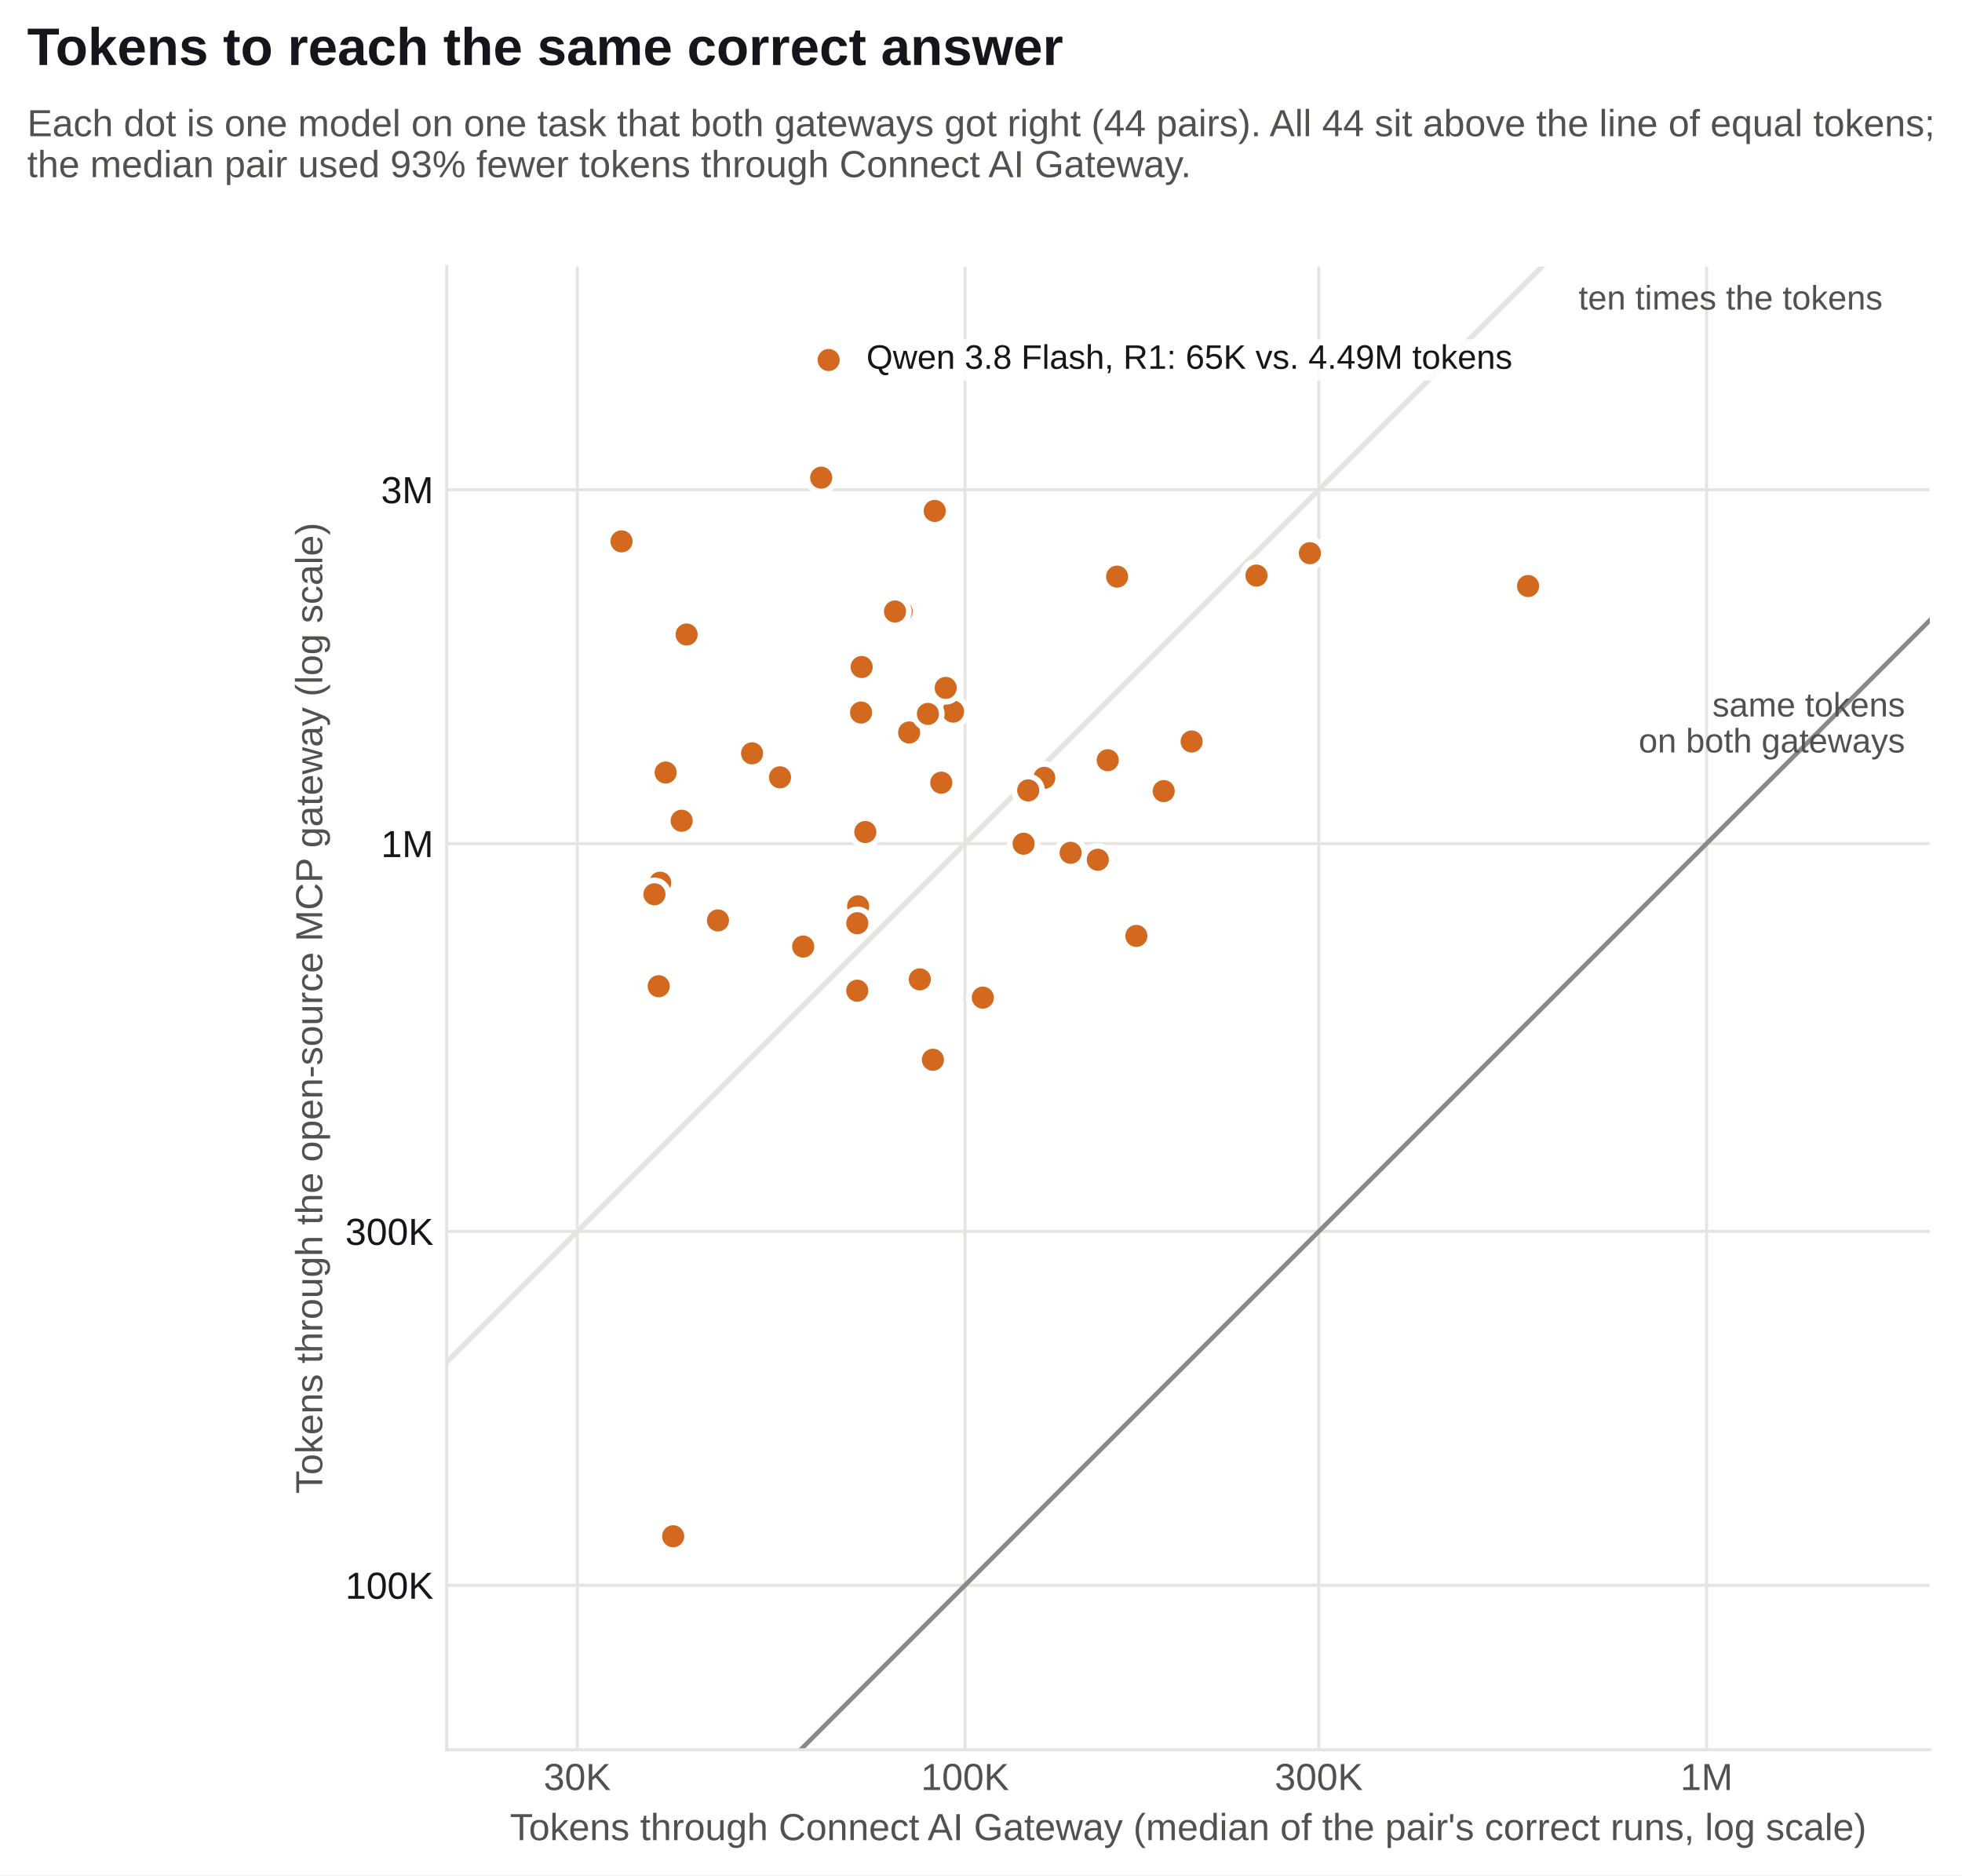
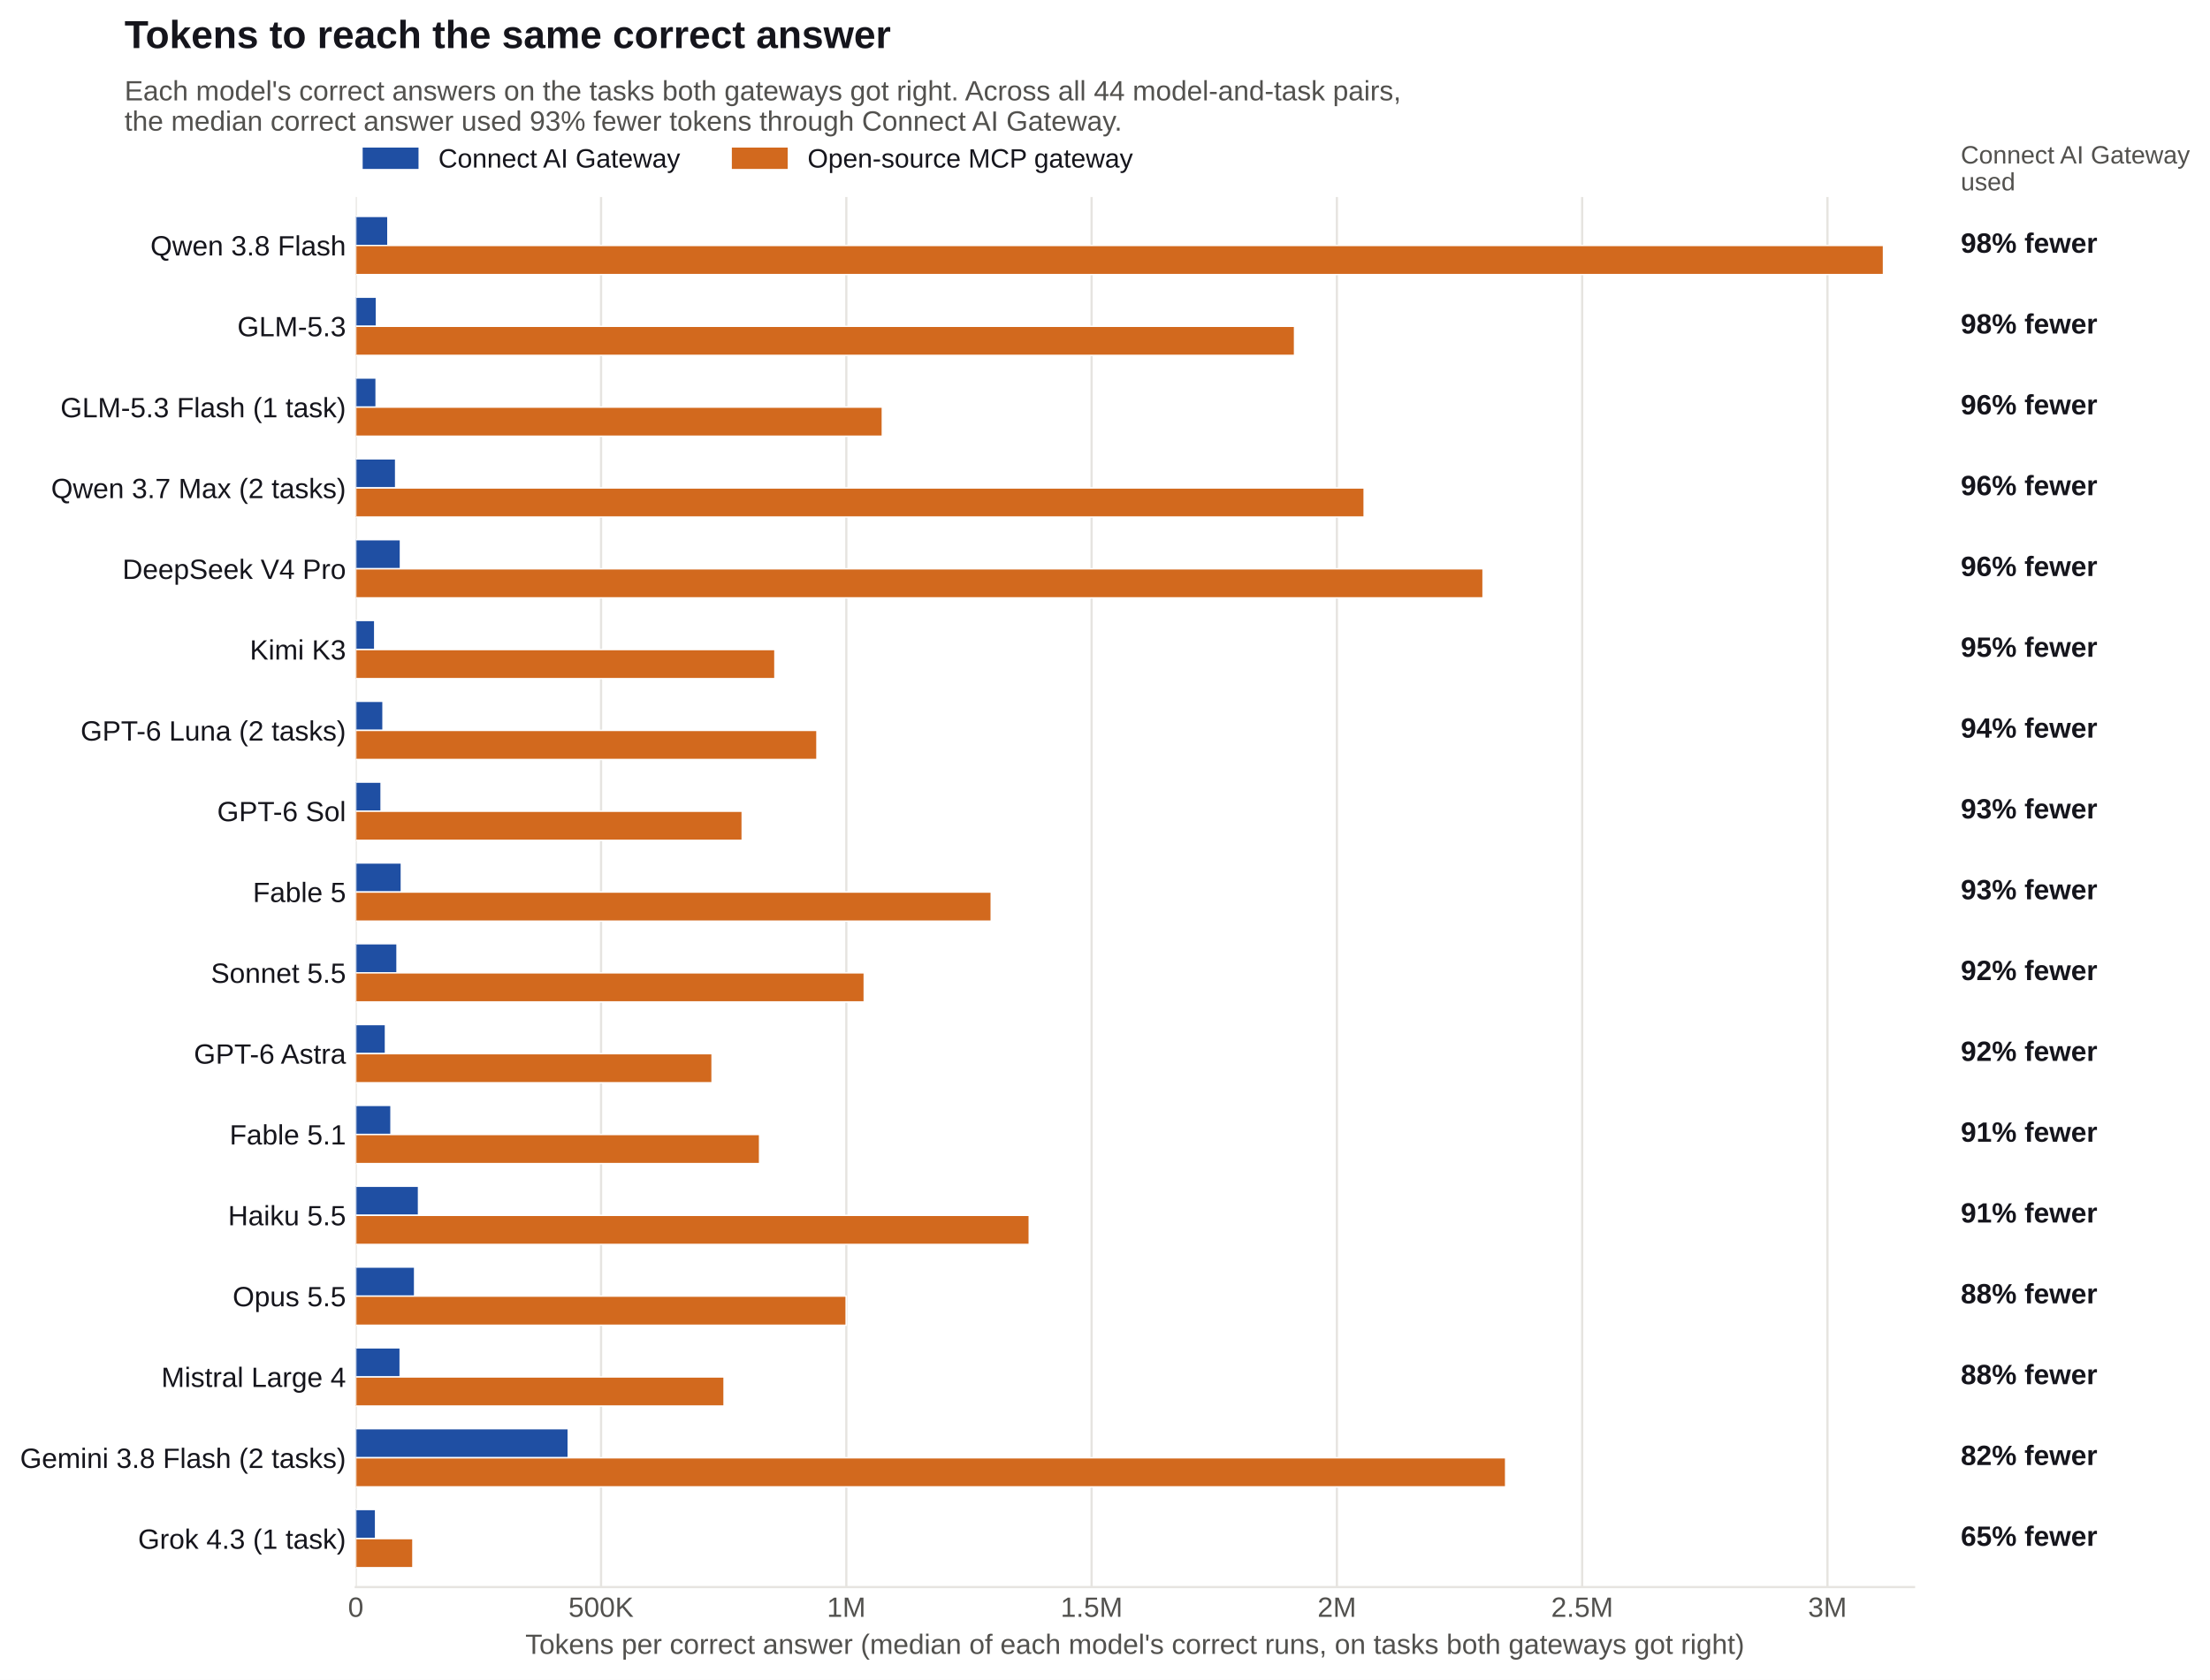
- <svg xmlns="http://www.w3.org/2000/svg" xmlns:xlink="http://www.w3.org/1999/xlink" width="519.678pt" height="496.622pt" viewBox="0 0 519.678 496.622" version="1.1">
+ <svg xmlns="http://www.w3.org/2000/svg" width="791.38pt" height="601.713pt" viewBox="0 0 791.38 601.713" version="1.1">
  <defs>
    <style type="text/css">*{stroke-linejoin: round; stroke-linecap: butt}</style>
  </defs>
  <g id="figure_1">
    <g id="patch_1">
-       <path d="M 0 496.622  L 519.678 496.622  L 519.678 0  L 0 0  z " style="fill: #ffffff" />
+       <path d="M 0 601.713  L 791.38 601.713  L 791.38 0  L 0 0  z " style="fill: #ffffff" />
    </g>
    <g id="axes_1">
      <g id="patch_2">
-         <path d="M 118.314 463.392  L 511.146 463.392  L 511.146 70.56  L 118.314 70.56  z " style="fill: #ffffff" />
+         <path d="M 127.397 568.483  L 685.397 568.483  L 685.397 70.56  L 127.397 70.56  z " style="fill: #ffffff" />
      </g>
      <g id="matplotlib.axis_1">
        <g id="xtick_1">
          <g id="line2d_1">
-             <path d="M 152.901 463.392  L 152.901 70.56  " clip-path="url(#p0a1c5774d6)" style="fill: none; stroke: #e6e4e0; stroke-width: 0.8; stroke-linecap: square" />
+             <path d="M 127.397 568.483  L 127.397 70.56  " clip-path="url(#p20f1716676)" style="fill: none; stroke: #e6e4e0; stroke-width: 0.8; stroke-linecap: square" />
          </g>
          <g id="line2d_2" />
          <g id="text_1">
-             <text style="font-size: 10px; font-family: 'Arial', 'Helvetica', 'DejaVu Sans'; text-anchor: middle; fill: #52514e" x="152.901" y="474.05" transform="rotate(-0 152.9011 474.0498)">30K</text>
+             <text style="font-size: 10px; font-family: 'Arial', 'Helvetica', 'DejaVu Sans'; text-anchor: middle; fill: #52514e" x="127.397" y="579.141" transform="rotate(-0 127.3969 579.141)">0</text>
          </g>
        </g>
        <g id="xtick_2">
          <g id="line2d_3">
-             <path d="M 255.603 463.392  L 255.603 70.56  " clip-path="url(#p0a1c5774d6)" style="fill: none; stroke: #e6e4e0; stroke-width: 0.8; stroke-linecap: square" />
+             <path d="M 215.229 568.483  L 215.229 70.56  " clip-path="url(#p20f1716676)" style="fill: none; stroke: #e6e4e0; stroke-width: 0.8; stroke-linecap: square" />
          </g>
          <g id="line2d_4" />
          <g id="text_2">
-             <text style="font-size: 10px; font-family: 'Arial', 'Helvetica', 'DejaVu Sans'; text-anchor: middle; fill: #52514e" x="255.603" y="474.05" transform="rotate(-0 255.6029 474.0498)">100K</text>
+             <text style="font-size: 10px; font-family: 'Arial', 'Helvetica', 'DejaVu Sans'; text-anchor: middle; fill: #52514e" x="215.229" y="579.141" transform="rotate(-0 215.2291 579.141)">500K</text>
          </g>
        </g>
        <g id="xtick_3">
          <g id="line2d_5">
-             <path d="M 349.317 463.392  L 349.317 70.56  " clip-path="url(#p0a1c5774d6)" style="fill: none; stroke: #e6e4e0; stroke-width: 0.8; stroke-linecap: square" />
+             <path d="M 303.061 568.483  L 303.061 70.56  " clip-path="url(#p20f1716676)" style="fill: none; stroke: #e6e4e0; stroke-width: 0.8; stroke-linecap: square" />
          </g>
          <g id="line2d_6" />
          <g id="text_3">
-             <text style="font-size: 10px; font-family: 'Arial', 'Helvetica', 'DejaVu Sans'; text-anchor: middle; fill: #52514e" x="349.317" y="474.05" transform="rotate(-0 349.3171 474.0498)">300K</text>
+             <text style="font-size: 10px; font-family: 'Arial', 'Helvetica', 'DejaVu Sans'; text-anchor: middle; fill: #52514e" x="303.061" y="579.141" transform="rotate(-0 303.0614 579.141)">1M</text>
          </g>
        </g>
        <g id="xtick_4">
          <g id="line2d_7">
-             <path d="M 452.019 463.392  L 452.019 70.56  " clip-path="url(#p0a1c5774d6)" style="fill: none; stroke: #e6e4e0; stroke-width: 0.8; stroke-linecap: square" />
+             <path d="M 390.894 568.483  L 390.894 70.56  " clip-path="url(#p20f1716676)" style="fill: none; stroke: #e6e4e0; stroke-width: 0.8; stroke-linecap: square" />
          </g>
          <g id="line2d_8" />
          <g id="text_4">
-             <text style="font-size: 10px; font-family: 'Arial', 'Helvetica', 'DejaVu Sans'; text-anchor: middle; fill: #52514e" x="452.019" y="474.05" transform="rotate(-0 452.0189 474.0498)">1M</text>
-           </g>
-         </g>
-         <g id="text_5">
-           <text style="font-size: 10px; font-family: 'Arial', 'Helvetica', 'DejaVu Sans'; text-anchor: middle; fill: #52514e" x="314.73" y="487.317" transform="rotate(-0 314.73 487.317)">Tokens through Connect AI Gateway (median of the pair's correct runs, log scale)</text>
+             <text style="font-size: 10px; font-family: 'Arial', 'Helvetica', 'DejaVu Sans'; text-anchor: middle; fill: #52514e" x="390.894" y="579.141" transform="rotate(-0 390.8937 579.141)">1.5M</text>
+           </g>
+         </g>
+         <g id="xtick_5">
+           <g id="line2d_9">
+             <path d="M 478.726 568.483  L 478.726 70.56  " clip-path="url(#p20f1716676)" style="fill: none; stroke: #e6e4e0; stroke-width: 0.8; stroke-linecap: square" />
+           </g>
+           <g id="line2d_10" />
+           <g id="text_5">
+             <text style="font-size: 10px; font-family: 'Arial', 'Helvetica', 'DejaVu Sans'; text-anchor: middle; fill: #52514e" x="478.726" y="579.141" transform="rotate(-0 478.726 579.141)">2M</text>
+           </g>
+         </g>
+         <g id="xtick_6">
+           <g id="line2d_11">
+             <path d="M 566.558 568.483  L 566.558 70.56  " clip-path="url(#p20f1716676)" style="fill: none; stroke: #e6e4e0; stroke-width: 0.8; stroke-linecap: square" />
+           </g>
+           <g id="line2d_12" />
+           <g id="text_6">
+             <text style="font-size: 10px; font-family: 'Arial', 'Helvetica', 'DejaVu Sans'; text-anchor: middle; fill: #52514e" x="566.558" y="579.141" transform="rotate(-0 566.5582 579.141)">2.5M</text>
+           </g>
+         </g>
+         <g id="xtick_7">
+           <g id="line2d_13">
+             <path d="M 654.391 568.483  L 654.391 70.56  " clip-path="url(#p20f1716676)" style="fill: none; stroke: #e6e4e0; stroke-width: 0.8; stroke-linecap: square" />
+           </g>
+           <g id="line2d_14" />
+           <g id="text_7">
+             <text style="font-size: 10px; font-family: 'Arial', 'Helvetica', 'DejaVu Sans'; text-anchor: middle; fill: #52514e" x="654.391" y="579.141" transform="rotate(-0 654.3905 579.141)">3M</text>
+           </g>
+         </g>
+         <g id="text_8">
+           <text style="font-size: 10px; font-family: 'Arial', 'Helvetica', 'DejaVu Sans'; text-anchor: middle; fill: #52514e" x="406.397" y="592.408" transform="rotate(-0 406.3969 592.4082)">Tokens per correct answer (median of each model's correct runs, on tasks both gateways got right)</text>
        </g>
      </g>
      <g id="matplotlib.axis_2">
        <g id="ytick_1">
-           <g id="line2d_9">
-             <path d="M 118.314 419.817  L 511.146 419.817  " clip-path="url(#p0a1c5774d6)" style="fill: none; stroke: #e6e4e0; stroke-width: 0.8; stroke-linecap: square" />
-           </g>
-           <g id="line2d_10" />
-           <g id="text_6">
-             <text style="font-size: 10px; font-family: 'Arial', 'Helvetica', 'DejaVu Sans'; text-anchor: end; fill: #15151c" x="114.814" y="423.396" transform="rotate(-0 114.814 423.3963)">100K</text>
+           <g id="line2d_15" />
+           <g id="text_9">
+             <text style="font-size: 10px; font-family: 'Arial', 'Helvetica', 'DejaVu Sans'; text-anchor: end; fill: #15151c" x="123.897" y="91.508" transform="rotate(-0 123.8969 91.50832)">Qwen 3.8 Flash</text>
          </g>
        </g>
        <g id="ytick_2">
-           <g id="line2d_11">
-             <path d="M 118.314 326.103  L 511.146 326.103  " clip-path="url(#p0a1c5774d6)" style="fill: none; stroke: #e6e4e0; stroke-width: 0.8; stroke-linecap: square" />
-           </g>
-           <g id="line2d_12" />
-           <g id="text_7">
-             <text style="font-size: 10px; font-family: 'Arial', 'Helvetica', 'DejaVu Sans'; text-anchor: end; fill: #15151c" x="114.814" y="329.682" transform="rotate(-0 114.814 329.682)">300K</text>
+           <g id="line2d_16" />
+           <g id="text_10">
+             <text style="font-size: 10px; font-family: 'Arial', 'Helvetica', 'DejaVu Sans'; text-anchor: end; fill: #15151c" x="123.897" y="120.457" transform="rotate(-0 123.8969 120.4573)">GLM-5.3</text>
          </g>
        </g>
        <g id="ytick_3">
-           <g id="line2d_13">
-             <path d="M 118.314 223.401  L 511.146 223.401  " clip-path="url(#p0a1c5774d6)" style="fill: none; stroke: #e6e4e0; stroke-width: 0.8; stroke-linecap: square" />
-           </g>
-           <g id="line2d_14" />
-           <g id="text_8">
-             <text style="font-size: 10px; font-family: 'Arial', 'Helvetica', 'DejaVu Sans'; text-anchor: end; fill: #15151c" x="114.814" y="226.98" transform="rotate(-0 114.814 226.9803)">1M</text>
+           <g id="line2d_17" />
+           <g id="text_11">
+             <text style="font-size: 10px; font-family: 'Arial', 'Helvetica', 'DejaVu Sans'; text-anchor: end; fill: #15151c" x="123.897" y="149.467" transform="rotate(-0 123.8969 149.4673)">GLM-5.3 Flash (1 task)</text>
          </g>
        </g>
        <g id="ytick_4">
-           <g id="line2d_15">
-             <path d="M 118.314 129.687  L 511.146 129.687  " clip-path="url(#p0a1c5774d6)" style="fill: none; stroke: #e6e4e0; stroke-width: 0.8; stroke-linecap: square" />
-           </g>
-           <g id="line2d_16" />
-           <g id="text_9">
-             <text style="font-size: 10px; font-family: 'Arial', 'Helvetica', 'DejaVu Sans'; text-anchor: end; fill: #15151c" x="114.814" y="133.266" transform="rotate(-0 114.814 133.266)">3M</text>
-           </g>
-         </g>
-         <g id="text_10">
-           <text style="font-size: 10px; font-family: 'Arial', 'Helvetica', 'DejaVu Sans'; text-anchor: middle; fill: #52514e" x="85.356" y="266.976" transform="rotate(-90 85.35619 266.976)">Tokens through the open-source MCP gateway (log scale)</text>
-         </g>
-       </g>
-       <g id="line2d_17">
-         <path d="M 212.028 463.392  L 511.146 164.274  " clip-path="url(#p0a1c5774d6)" style="fill: none; stroke: #8a8986; stroke-width: 1.2; stroke-linecap: square" />
-       </g>
-       <g id="line2d_18">
-         <path d="M 118.314 360.69  L 408.444 70.56  " clip-path="url(#p0a1c5774d6)" style="fill: none; stroke: #e6e4e0; stroke-width: 1.4; stroke-linecap: square" />
+           <g id="line2d_18" />
+           <g id="text_12">
+             <text style="font-size: 10px; font-family: 'Arial', 'Helvetica', 'DejaVu Sans'; text-anchor: end; fill: #15151c" x="123.897" y="178.419" transform="rotate(-0 123.8969 178.4195)">Qwen 3.7 Max (2 tasks)</text>
+           </g>
+         </g>
+         <g id="ytick_5">
+           <g id="line2d_19" />
+           <g id="text_13">
+             <text style="font-size: 10px; font-family: 'Arial', 'Helvetica', 'DejaVu Sans'; text-anchor: end; fill: #15151c" x="123.897" y="207.365" transform="rotate(-0 123.8969 207.3654)">DeepSeek V4 Pro</text>
+           </g>
+         </g>
+         <g id="ytick_6">
+           <g id="line2d_20" />
+           <g id="text_14">
+             <text style="font-size: 10px; font-family: 'Arial', 'Helvetica', 'DejaVu Sans'; text-anchor: end; fill: #15151c" x="123.897" y="236.253" transform="rotate(-0 123.8969 236.2534)">Kimi K3</text>
+           </g>
+         </g>
+         <g id="ytick_7">
+           <g id="line2d_21" />
+           <g id="text_15">
+             <text style="font-size: 10px; font-family: 'Arial', 'Helvetica', 'DejaVu Sans'; text-anchor: end; fill: #15151c" x="123.897" y="265.263" transform="rotate(-0 123.8969 265.2634)">GPT-6 Luna (2 tasks)</text>
+           </g>
+         </g>
+         <g id="ytick_8">
+           <g id="line2d_22" />
+           <g id="text_16">
+             <text style="font-size: 10px; font-family: 'Arial', 'Helvetica', 'DejaVu Sans'; text-anchor: end; fill: #15151c" x="123.897" y="294.151" transform="rotate(-0 123.8969 294.1515)">GPT-6 Sol</text>
+           </g>
+         </g>
+         <g id="ytick_9">
+           <g id="line2d_23" />
+           <g id="text_17">
+             <text style="font-size: 10px; font-family: 'Arial', 'Helvetica', 'DejaVu Sans'; text-anchor: end; fill: #15151c" x="123.897" y="323.101" transform="rotate(-0 123.8969 323.1005)">Fable 5</text>
+           </g>
+         </g>
+         <g id="ytick_10">
+           <g id="line2d_24" />
+           <g id="text_18">
+             <text style="font-size: 10px; font-family: 'Arial', 'Helvetica', 'DejaVu Sans'; text-anchor: end; fill: #15151c" x="123.897" y="352.05" transform="rotate(-0 123.8969 352.0495)">Sonnet 5.5</text>
+           </g>
+         </g>
+         <g id="ytick_11">
+           <g id="line2d_25" />
+           <g id="text_19">
+             <text style="font-size: 10px; font-family: 'Arial', 'Helvetica', 'DejaVu Sans'; text-anchor: end; fill: #15151c" x="123.897" y="380.999" transform="rotate(-0 123.8969 380.9986)">GPT-6 Astra</text>
+           </g>
+         </g>
+         <g id="ytick_12">
+           <g id="line2d_26" />
+           <g id="text_20">
+             <text style="font-size: 10px; font-family: 'Arial', 'Helvetica', 'DejaVu Sans'; text-anchor: end; fill: #15151c" x="123.897" y="409.948" transform="rotate(-0 123.8969 409.9476)">Fable 5.1</text>
+           </g>
+         </g>
+         <g id="ytick_13">
+           <g id="line2d_27" />
+           <g id="text_21">
+             <text style="font-size: 10px; font-family: 'Arial', 'Helvetica', 'DejaVu Sans'; text-anchor: end; fill: #15151c" x="123.897" y="438.897" transform="rotate(-0 123.8969 438.8966)">Haiku 5.5</text>
+           </g>
+         </g>
+         <g id="ytick_14">
+           <g id="line2d_28" />
+           <g id="text_22">
+             <text style="font-size: 10px; font-family: 'Arial', 'Helvetica', 'DejaVu Sans'; text-anchor: end; fill: #15151c" x="123.897" y="467.91" transform="rotate(-0 123.8969 467.9097)">Opus 5.5</text>
+           </g>
+         </g>
+         <g id="ytick_15">
+           <g id="line2d_29" />
+           <g id="text_23">
+             <text style="font-size: 10px; font-family: 'Arial', 'Helvetica', 'DejaVu Sans'; text-anchor: end; fill: #15151c" x="123.897" y="496.795" transform="rotate(-0 123.8969 496.7946)">Mistral Large 4</text>
+           </g>
+         </g>
+         <g id="ytick_16">
+           <g id="line2d_30" />
+           <g id="text_24">
+             <text style="font-size: 10px; font-family: 'Arial', 'Helvetica', 'DejaVu Sans'; text-anchor: end; fill: #15151c" x="123.897" y="525.805" transform="rotate(-0 123.8969 525.8046)">Gemini 3.8 Flash (2 tasks)</text>
+           </g>
+         </g>
+         <g id="ytick_17">
+           <g id="line2d_31" />
+           <g id="text_25">
+             <text style="font-size: 10px; font-family: 'Arial', 'Helvetica', 'DejaVu Sans'; text-anchor: end; fill: #15151c" x="123.897" y="554.754" transform="rotate(-0 123.8969 554.7536)">Grok 4.3 (1 task)</text>
+           </g>
+         </g>
      </g>
      <g id="patch_3">
-         <path d="M 118.314 463.392  L 118.314 70.56  " style="fill: none; stroke: #e6e4e0; stroke-width: 0.8; stroke-linejoin: miter; stroke-linecap: square" />
+         <path d="M 127.397 77.508  L 138.9 77.508  L 138.9 87.929  L 127.397 87.929  z " clip-path="url(#p20f1716676)" style="fill: #1f4fa3; stroke: #ffffff; stroke-width: 0.5; stroke-linejoin: miter" />
      </g>
      <g id="patch_4">
-         <path d="M 118.314 463.392  L 511.146 463.392  " style="fill: none; stroke: #e6e4e0; stroke-width: 0.8; stroke-linejoin: miter; stroke-linecap: square" />
-       </g>
-       <g id="text_11">
-         <text style="font-size: 9px; font-family: 'Arial', 'Helvetica', 'DejaVu Sans'; fill: #52514e" transform="translate(453.5595 189.751)">same tokens</text>
-         <text style="font-size: 9px; font-family: 'Arial', 'Helvetica', 'DejaVu Sans'; fill: #52514e" transform="translate(434.0365 199.2701)">on both gateways</text>
-       </g>
-       <g id="text_12">
-         <text style="font-size: 9px; font-family: 'Arial', 'Helvetica', 'DejaVu Sans'; text-anchor: start; fill: #52514e" x="418.111" y="81.973" transform="rotate(-0 418.1115 81.97251)">ten times the tokens</text>
-       </g>
-       <g id="PathCollection_1">
-         <defs>
-           <path id="me380a3bc04" d="M 0 3.674  C 0.974 3.674 1.909 3.287 2.598 2.598  C 3.287 1.909 3.674 0.974 3.674 0  C 3.674 -0.974 3.287 -1.909 2.598 -2.598  C 1.909 -3.287 0.974 -3.674 0 -3.674  C -0.974 -3.674 -1.909 -3.287 -2.598 -2.598  C -3.287 -1.909 -3.674 -0.974 -3.674 0  C -3.674 0.974 -3.287 1.909 -2.598 2.598  C -1.909 3.287 -0.974 3.674 0 3.674  z " style="stroke: #ffffff; stroke-width: 1.5" />
-         </defs>
-         <g clip-path="url(#p0a1c5774d6)">
-           <use xlink:href="#me380a3bc04" x="238.822" y="161.936" style="fill: #d2691e; stroke: #ffffff; stroke-width: 1.5" />
-           <use xlink:href="#me380a3bc04" x="237.065" y="161.936" style="fill: #d2691e; stroke: #ffffff; stroke-width: 1.5" />
-           <use xlink:href="#me380a3bc04" x="295.888" y="152.705" style="fill: #d2691e; stroke: #ffffff; stroke-width: 1.5" />
-           <use xlink:href="#me380a3bc04" x="219.488" y="95.337" style="fill: #d2691e; stroke: #ffffff; stroke-width: 1.5" />
-           <use xlink:href="#me380a3bc04" x="217.507" y="126.5" style="fill: #d2691e; stroke: #ffffff; stroke-width: 1.5" />
-           <use xlink:href="#me380a3bc04" x="308.231" y="209.501" style="fill: #d2691e; stroke: #ffffff; stroke-width: 1.5" />
-           <use xlink:href="#me380a3bc04" x="227.298" y="240.001" style="fill: #d2691e; stroke: #ffffff; stroke-width: 1.5" />
-           <use xlink:href="#me380a3bc04" x="227.073" y="244.491" style="fill: #d2691e; stroke: #ffffff; stroke-width: 1.5" />
-           <use xlink:href="#me380a3bc04" x="293.407" y="201.326" style="fill: #d2691e; stroke: #ffffff; stroke-width: 1.5" />
-           <use xlink:href="#me380a3bc04" x="249.314" y="207.274" style="fill: #d2691e; stroke: #ffffff; stroke-width: 1.5" />
-           <use xlink:href="#me380a3bc04" x="228.23" y="176.645" style="fill: #d2691e; stroke: #ffffff; stroke-width: 1.5" />
-           <use xlink:href="#me380a3bc04" x="315.627" y="196.369" style="fill: #d2691e; stroke: #ffffff; stroke-width: 1.5" />
-           <use xlink:href="#me380a3bc04" x="276.601" y="205.994" style="fill: #d2691e; stroke: #ffffff; stroke-width: 1.5" />
-           <use xlink:href="#me380a3bc04" x="252.44" y="188.453" style="fill: #d2691e; stroke: #ffffff; stroke-width: 1.5" />
-           <use xlink:href="#me380a3bc04" x="290.773" y="227.686" style="fill: #d2691e; stroke: #ffffff; stroke-width: 1.5" />
-           <use xlink:href="#me380a3bc04" x="206.602" y="205.855" style="fill: #d2691e; stroke: #ffffff; stroke-width: 1.5" />
-           <use xlink:href="#me380a3bc04" x="271.123" y="223.435" style="fill: #d2691e; stroke: #ffffff; stroke-width: 1.5" />
-           <use xlink:href="#me380a3bc04" x="283.574" y="225.847" style="fill: #d2691e; stroke: #ffffff; stroke-width: 1.5" />
-           <use xlink:href="#me380a3bc04" x="240.807" y="193.982" style="fill: #d2691e; stroke: #ffffff; stroke-width: 1.5" />
-           <use xlink:href="#me380a3bc04" x="229.196" y="220.342" style="fill: #d2691e; stroke: #ffffff; stroke-width: 1.5" />
-           <use xlink:href="#me380a3bc04" x="332.805" y="152.427" style="fill: #d2691e; stroke: #ffffff; stroke-width: 1.5" />
-           <use xlink:href="#me380a3bc04" x="247.58" y="135.306" style="fill: #d2691e; stroke: #ffffff; stroke-width: 1.5" />
-           <use xlink:href="#me380a3bc04" x="228.071" y="188.697" style="fill: #d2691e; stroke: #ffffff; stroke-width: 1.5" />
-           <use xlink:href="#me380a3bc04" x="404.739" y="155.195" style="fill: #d2691e; stroke: #ffffff; stroke-width: 1.5" />
-           <use xlink:href="#me380a3bc04" x="346.948" y="146.499" style="fill: #d2691e; stroke: #ffffff; stroke-width: 1.5" />
-           <use xlink:href="#me380a3bc04" x="260.321" y="264.193" style="fill: #d2691e; stroke: #ffffff; stroke-width: 1.5" />
-           <use xlink:href="#me380a3bc04" x="174.852" y="233.762" style="fill: #d2691e; stroke: #ffffff; stroke-width: 1.5" />
-           <use xlink:href="#me380a3bc04" x="212.74" y="250.678" style="fill: #d2691e; stroke: #ffffff; stroke-width: 1.5" />
-           <use xlink:href="#me380a3bc04" x="227.064" y="262.363" style="fill: #d2691e; stroke: #ffffff; stroke-width: 1.5" />
-           <use xlink:href="#me380a3bc04" x="176.312" y="204.586" style="fill: #d2691e; stroke: #ffffff; stroke-width: 1.5" />
-           <use xlink:href="#me380a3bc04" x="243.632" y="259.359" style="fill: #d2691e; stroke: #ffffff; stroke-width: 1.5" />
-           <use xlink:href="#me380a3bc04" x="190.166" y="243.754" style="fill: #d2691e; stroke: #ffffff; stroke-width: 1.5" />
-           <use xlink:href="#me380a3bc04" x="199.197" y="199.504" style="fill: #d2691e; stroke: #ffffff; stroke-width: 1.5" />
-           <use xlink:href="#me380a3bc04" x="178.309" y="406.84" style="fill: #d2691e; stroke: #ffffff; stroke-width: 1.5" />
-           <use xlink:href="#me380a3bc04" x="300.984" y="247.855" style="fill: #d2691e; stroke: #ffffff; stroke-width: 1.5" />
-           <use xlink:href="#me380a3bc04" x="247.103" y="280.654" style="fill: #d2691e; stroke: #ffffff; stroke-width: 1.5" />
-           <use xlink:href="#me380a3bc04" x="245.778" y="189.058" style="fill: #d2691e; stroke: #ffffff; stroke-width: 1.5" />
-           <use xlink:href="#me380a3bc04" x="250.485" y="182.175" style="fill: #d2691e; stroke: #ffffff; stroke-width: 1.5" />
-           <use xlink:href="#me380a3bc04" x="173.348" y="236.825" style="fill: #d2691e; stroke: #ffffff; stroke-width: 1.5" />
-           <use xlink:href="#me380a3bc04" x="174.471" y="261.179" style="fill: #d2691e; stroke: #ffffff; stroke-width: 1.5" />
-           <use xlink:href="#me380a3bc04" x="180.553" y="217.362" style="fill: #d2691e; stroke: #ffffff; stroke-width: 1.5" />
-           <use xlink:href="#me380a3bc04" x="272.342" y="209.32" style="fill: #d2691e; stroke: #ffffff; stroke-width: 1.5" />
-           <use xlink:href="#me380a3bc04" x="164.625" y="143.362" style="fill: #d2691e; stroke: #ffffff; stroke-width: 1.5" />
-           <use xlink:href="#me380a3bc04" x="181.865" y="168.038" style="fill: #d2691e; stroke: #ffffff; stroke-width: 1.5" />
-         </g>
-       </g>
-       <g id="text_13">
-         <g id="patch_5">
-           <path d="M 229.488 100.802  L 400.561 100.802  Q 401.911 100.802 401.911 99.452  L 401.911 91.221  Q 401.911 89.871 400.561 89.871  L 229.488 89.871  Q 228.138 89.871 228.138 91.221  L 228.138 99.452  Q 228.138 100.802 229.488 100.802  z " style="fill: #ffffff; opacity: 0.85" />
-         </g>
-         <text style="font-size: 9px; font-family: 'Arial', 'Helvetica', 'DejaVu Sans'; text-anchor: start; fill: #15151c" x="229.488" y="97.663" transform="rotate(-0 229.4876 97.66317)">Qwen 3.8 Flash, R1: 65K vs. 4.49M tokens</text>
+         <path d="M 127.397 87.929  L 674.456 87.929  L 674.456 98.351  L 127.397 98.351  z " clip-path="url(#p20f1716676)" style="fill: #d2691e; stroke: #ffffff; stroke-width: 0.5; stroke-linejoin: miter" />
+       </g>
+       <g id="patch_5">
+         <path d="M 127.397 106.457  L 134.797 106.457  L 134.797 116.878  L 127.397 116.878  z " clip-path="url(#p20f1716676)" style="fill: #1f4fa3; stroke: #ffffff; stroke-width: 0.5; stroke-linejoin: miter" />
+       </g>
+       <g id="patch_6">
+         <path d="M 127.397 116.878  L 463.563 116.878  L 463.563 127.3  L 127.397 127.3  z " clip-path="url(#p20f1716676)" style="fill: #d2691e; stroke: #ffffff; stroke-width: 0.5; stroke-linejoin: miter" />
+       </g>
+       <g id="patch_7">
+         <path d="M 127.397 135.406  L 134.684 135.406  L 134.684 145.827  L 127.397 145.827  z " clip-path="url(#p20f1716676)" style="fill: #1f4fa3; stroke: #ffffff; stroke-width: 0.5; stroke-linejoin: miter" />
+       </g>
+       <g id="patch_8">
+         <path d="M 127.397 145.827  L 315.95 145.827  L 315.95 156.249  L 127.397 156.249  z " clip-path="url(#p20f1716676)" style="fill: #d2691e; stroke: #ffffff; stroke-width: 0.5; stroke-linejoin: miter" />
+       </g>
+       <g id="patch_9">
+         <path d="M 127.397 164.355  L 141.679 164.355  L 141.679 174.776  L 127.397 174.776  z " clip-path="url(#p20f1716676)" style="fill: #1f4fa3; stroke: #ffffff; stroke-width: 0.5; stroke-linejoin: miter" />
+       </g>
+       <g id="patch_10">
+         <path d="M 127.397 174.776  L 488.488 174.776  L 488.488 185.198  L 127.397 185.198  z " clip-path="url(#p20f1716676)" style="fill: #d2691e; stroke: #ffffff; stroke-width: 0.5; stroke-linejoin: miter" />
+       </g>
+       <g id="patch_11">
+         <path d="M 127.397 193.304  L 143.387 193.304  L 143.387 203.726  L 127.397 203.726  z " clip-path="url(#p20f1716676)" style="fill: #1f4fa3; stroke: #ffffff; stroke-width: 0.5; stroke-linejoin: miter" />
+       </g>
+       <g id="patch_12">
+         <path d="M 127.397 203.726  L 531.069 203.726  L 531.069 214.147  L 127.397 214.147  z " clip-path="url(#p20f1716676)" style="fill: #d2691e; stroke: #ffffff; stroke-width: 0.5; stroke-linejoin: miter" />
+       </g>
+       <g id="patch_13">
+         <path d="M 127.397 222.253  L 134.183 222.253  L 134.183 232.675  L 127.397 232.675  z " clip-path="url(#p20f1716676)" style="fill: #1f4fa3; stroke: #ffffff; stroke-width: 0.5; stroke-linejoin: miter" />
+       </g>
+       <g id="patch_14">
+         <path d="M 127.397 232.675  L 277.482 232.675  L 277.482 243.096  L 127.397 243.096  z " clip-path="url(#p20f1716676)" style="fill: #d2691e; stroke: #ffffff; stroke-width: 0.5; stroke-linejoin: miter" />
+       </g>
+       <g id="patch_15">
+         <path d="M 127.397 251.202  L 137.15 251.202  L 137.15 261.624  L 127.397 261.624  z " clip-path="url(#p20f1716676)" style="fill: #1f4fa3; stroke: #ffffff; stroke-width: 0.5; stroke-linejoin: miter" />
+       </g>
+       <g id="patch_16">
+         <path d="M 127.397 261.624  L 292.533 261.624  L 292.533 272.045  L 127.397 272.045  z " clip-path="url(#p20f1716676)" style="fill: #d2691e; stroke: #ffffff; stroke-width: 0.5; stroke-linejoin: miter" />
+       </g>
+       <g id="patch_17">
+         <path d="M 127.397 280.151  L 136.465 280.151  L 136.465 290.573  L 127.397 290.573  z " clip-path="url(#p20f1716676)" style="fill: #1f4fa3; stroke: #ffffff; stroke-width: 0.5; stroke-linejoin: miter" />
+       </g>
+       <g id="patch_18">
+         <path d="M 127.397 290.573  L 265.775 290.573  L 265.775 300.994  L 127.397 300.994  z " clip-path="url(#p20f1716676)" style="fill: #d2691e; stroke: #ffffff; stroke-width: 0.5; stroke-linejoin: miter" />
+       </g>
+       <g id="patch_19">
+         <path d="M 127.397 309.1  L 143.715 309.1  L 143.715 319.522  L 127.397 319.522  z " clip-path="url(#p20f1716676)" style="fill: #1f4fa3; stroke: #ffffff; stroke-width: 0.5; stroke-linejoin: miter" />
+       </g>
+       <g id="patch_20">
+         <path d="M 127.397 319.522  L 354.946 319.522  L 354.946 329.943  L 127.397 329.943  z " clip-path="url(#p20f1716676)" style="fill: #d2691e; stroke: #ffffff; stroke-width: 0.5; stroke-linejoin: miter" />
+       </g>
+       <g id="patch_21">
+         <path d="M 127.397 338.049  L 142.166 338.049  L 142.166 348.471  L 127.397 348.471  z " clip-path="url(#p20f1716676)" style="fill: #1f4fa3; stroke: #ffffff; stroke-width: 0.5; stroke-linejoin: miter" />
+       </g>
+       <g id="patch_22">
+         <path d="M 127.397 348.471  L 309.477 348.471  L 309.477 358.892  L 127.397 358.892  z " clip-path="url(#p20f1716676)" style="fill: #d2691e; stroke: #ffffff; stroke-width: 0.5; stroke-linejoin: miter" />
+       </g>
+       <g id="patch_23">
+         <path d="M 127.397 366.998  L 138.025 366.998  L 138.025 377.42  L 127.397 377.42  z " clip-path="url(#p20f1716676)" style="fill: #1f4fa3; stroke: #ffffff; stroke-width: 0.5; stroke-linejoin: miter" />
+       </g>
+       <g id="patch_24">
+         <path d="M 127.397 377.42  L 254.986 377.42  L 254.986 387.841  L 127.397 387.841  z " clip-path="url(#p20f1716676)" style="fill: #d2691e; stroke: #ffffff; stroke-width: 0.5; stroke-linejoin: miter" />
+       </g>
+       <g id="patch_25">
+         <path d="M 127.397 395.947  L 140.003 395.947  L 140.003 406.369  L 127.397 406.369  z " clip-path="url(#p20f1716676)" style="fill: #1f4fa3; stroke: #ffffff; stroke-width: 0.5; stroke-linejoin: miter" />
+       </g>
+       <g id="patch_26">
+         <path d="M 127.397 406.369  L 271.997 406.369  L 271.997 416.79  L 127.397 416.79  z " clip-path="url(#p20f1716676)" style="fill: #d2691e; stroke: #ffffff; stroke-width: 0.5; stroke-linejoin: miter" />
+       </g>
+       <g id="patch_27">
+         <path d="M 127.397 424.896  L 149.866 424.896  L 149.866 435.318  L 127.397 435.318  z " clip-path="url(#p20f1716676)" style="fill: #1f4fa3; stroke: #ffffff; stroke-width: 0.5; stroke-linejoin: miter" />
+       </g>
+       <g id="patch_28">
+         <path d="M 127.397 435.318  L 368.561 435.318  L 368.561 445.739  L 127.397 445.739  z " clip-path="url(#p20f1716676)" style="fill: #d2691e; stroke: #ffffff; stroke-width: 0.5; stroke-linejoin: miter" />
+       </g>
+       <g id="patch_29">
+         <path d="M 127.397 453.845  L 148.469 453.845  L 148.469 464.267  L 127.397 464.267  z " clip-path="url(#p20f1716676)" style="fill: #1f4fa3; stroke: #ffffff; stroke-width: 0.5; stroke-linejoin: miter" />
+       </g>
+       <g id="patch_30">
+         <path d="M 127.397 464.267  L 302.993 464.267  L 302.993 474.688  L 127.397 474.688  z " clip-path="url(#p20f1716676)" style="fill: #d2691e; stroke: #ffffff; stroke-width: 0.5; stroke-linejoin: miter" />
+       </g>
+       <g id="patch_31">
+         <path d="M 127.397 482.794  L 143.297 482.794  L 143.297 493.216  L 127.397 493.216  z " clip-path="url(#p20f1716676)" style="fill: #1f4fa3; stroke: #ffffff; stroke-width: 0.5; stroke-linejoin: miter" />
+       </g>
+       <g id="patch_32">
+         <path d="M 127.397 493.216  L 259.278 493.216  L 259.278 503.637  L 127.397 503.637  z " clip-path="url(#p20f1716676)" style="fill: #d2691e; stroke: #ffffff; stroke-width: 0.5; stroke-linejoin: miter" />
+       </g>
+       <g id="patch_33">
+         <path d="M 127.397 511.743  L 203.484 511.743  L 203.484 522.165  L 127.397 522.165  z " clip-path="url(#p20f1716676)" style="fill: #1f4fa3; stroke: #ffffff; stroke-width: 0.5; stroke-linejoin: miter" />
+       </g>
+       <g id="patch_34">
+         <path d="M 127.397 522.165  L 539.151 522.165  L 539.151 532.586  L 127.397 532.586  z " clip-path="url(#p20f1716676)" style="fill: #d2691e; stroke: #ffffff; stroke-width: 0.5; stroke-linejoin: miter" />
+       </g>
+       <g id="patch_35">
+         <path d="M 127.397 540.692  L 134.495 540.692  L 134.495 551.114  L 127.397 551.114  z " clip-path="url(#p20f1716676)" style="fill: #1f4fa3; stroke: #ffffff; stroke-width: 0.5; stroke-linejoin: miter" />
+       </g>
+       <g id="patch_36">
+         <path d="M 127.397 551.114  L 147.85 551.114  L 147.85 561.535  L 127.397 561.535  z " clip-path="url(#p20f1716676)" style="fill: #d2691e; stroke: #ffffff; stroke-width: 0.5; stroke-linejoin: miter" />
+       </g>
+       <g id="patch_37">
+         <path d="M 127.397 568.483  L 685.397 568.483  " style="fill: none; stroke: #e6e4e0; stroke-width: 0.8; stroke-linejoin: miter; stroke-linecap: square" />
+       </g>
+       <g id="text_26">
+         <text style="font-weight: 700; font-size: 10px; font-family: 'Arial', 'Helvetica', 'DejaVu Sans'; text-anchor: start; fill: #15151c" x="702.137" y="90.522" transform="rotate(-0 702.1369 90.5216)">98% fewer</text>
+       </g>
+       <g id="text_27">
+         <text style="font-weight: 700; font-size: 10px; font-family: 'Arial', 'Helvetica', 'DejaVu Sans'; text-anchor: start; fill: #15151c" x="702.137" y="119.471" transform="rotate(-0 702.1369 119.4706)">98% fewer</text>
+       </g>
+       <g id="text_28">
+         <text style="font-weight: 700; font-size: 10px; font-family: 'Arial', 'Helvetica', 'DejaVu Sans'; text-anchor: start; fill: #15151c" x="702.137" y="148.42" transform="rotate(-0 702.1369 148.4196)">96% fewer</text>
+       </g>
+       <g id="text_29">
+         <text style="font-weight: 700; font-size: 10px; font-family: 'Arial', 'Helvetica', 'DejaVu Sans'; text-anchor: start; fill: #15151c" x="702.137" y="177.369" transform="rotate(-0 702.1369 177.3687)">96% fewer</text>
+       </g>
+       <g id="text_30">
+         <text style="font-weight: 700; font-size: 10px; font-family: 'Arial', 'Helvetica', 'DejaVu Sans'; text-anchor: start; fill: #15151c" x="702.137" y="206.318" transform="rotate(-0 702.1369 206.3177)">96% fewer</text>
+       </g>
+       <g id="text_31">
+         <text style="font-weight: 700; font-size: 10px; font-family: 'Arial', 'Helvetica', 'DejaVu Sans'; text-anchor: start; fill: #15151c" x="702.137" y="235.267" transform="rotate(-0 702.1369 235.2667)">95% fewer</text>
+       </g>
+       <g id="text_32">
+         <text style="font-weight: 700; font-size: 10px; font-family: 'Arial', 'Helvetica', 'DejaVu Sans'; text-anchor: start; fill: #15151c" x="702.137" y="264.216" transform="rotate(-0 702.1369 264.2157)">94% fewer</text>
+       </g>
+       <g id="text_33">
+         <text style="font-weight: 700; font-size: 10px; font-family: 'Arial', 'Helvetica', 'DejaVu Sans'; text-anchor: start; fill: #15151c" x="702.137" y="293.165" transform="rotate(-0 702.1369 293.1648)">93% fewer</text>
+       </g>
+       <g id="text_34">
+         <text style="font-weight: 700; font-size: 10px; font-family: 'Arial', 'Helvetica', 'DejaVu Sans'; text-anchor: start; fill: #15151c" x="702.137" y="322.114" transform="rotate(-0 702.1369 322.1138)">93% fewer</text>
+       </g>
+       <g id="text_35">
+         <text style="font-weight: 700; font-size: 10px; font-family: 'Arial', 'Helvetica', 'DejaVu Sans'; text-anchor: start; fill: #15151c" x="702.137" y="351.063" transform="rotate(-0 702.1369 351.0628)">92% fewer</text>
+       </g>
+       <g id="text_36">
+         <text style="font-weight: 700; font-size: 10px; font-family: 'Arial', 'Helvetica', 'DejaVu Sans'; text-anchor: start; fill: #15151c" x="702.137" y="380.012" transform="rotate(-0 702.1369 380.0118)">92% fewer</text>
+       </g>
+       <g id="text_37">
+         <text style="font-weight: 700; font-size: 10px; font-family: 'Arial', 'Helvetica', 'DejaVu Sans'; text-anchor: start; fill: #15151c" x="702.137" y="408.961" transform="rotate(-0 702.1369 408.9609)">91% fewer</text>
+       </g>
+       <g id="text_38">
+         <text style="font-weight: 700; font-size: 10px; font-family: 'Arial', 'Helvetica', 'DejaVu Sans'; text-anchor: start; fill: #15151c" x="702.137" y="437.91" transform="rotate(-0 702.1369 437.9099)">91% fewer</text>
+       </g>
+       <g id="text_39">
+         <text style="font-weight: 700; font-size: 10px; font-family: 'Arial', 'Helvetica', 'DejaVu Sans'; text-anchor: start; fill: #15151c" x="702.137" y="466.859" transform="rotate(-0 702.1369 466.8589)">88% fewer</text>
+       </g>
+       <g id="text_40">
+         <text style="font-weight: 700; font-size: 10px; font-family: 'Arial', 'Helvetica', 'DejaVu Sans'; text-anchor: start; fill: #15151c" x="702.137" y="495.808" transform="rotate(-0 702.1369 495.8079)">88% fewer</text>
+       </g>
+       <g id="text_41">
+         <text style="font-weight: 700; font-size: 10px; font-family: 'Arial', 'Helvetica', 'DejaVu Sans'; text-anchor: start; fill: #15151c" x="702.137" y="524.757" transform="rotate(-0 702.1369 524.7569)">82% fewer</text>
+       </g>
+       <g id="text_42">
+         <text style="font-weight: 700; font-size: 10px; font-family: 'Arial', 'Helvetica', 'DejaVu Sans'; text-anchor: start; fill: #15151c" x="702.137" y="553.706" transform="rotate(-0 702.1369 553.706)">65% fewer</text>
+       </g>
+       <g id="text_43">
+         <text style="font-size: 9px; font-family: 'Arial', 'Helvetica', 'DejaVu Sans'; fill: #52514e" transform="translate(702.1369 58.56761)">Connect AI Gateway</text>
+         <text style="font-size: 9px; font-family: 'Arial', 'Helvetica', 'DejaVu Sans'; fill: #52514e" transform="translate(702.1369 68.19227)">used</text>
+       </g>
+       <g id="legend_1">
+         <g id="patch_38">
+           <path d="M 130.367 60.011  L 149.367 60.011  L 149.367 53.361  L 130.367 53.361  z " style="fill: #1f4fa3; stroke: #1f4fa3; stroke-linejoin: miter" />
+         </g>
+         <g id="text_44">
+           <text style="font-size: 9.5px; font-family: 'Arial', 'Helvetica', 'DejaVu Sans'; text-anchor: start; fill: #15151c" x="156.967" y="60.011" transform="rotate(-0 156.9669 60.01055)">Connect AI Gateway</text>
+         </g>
+         <g id="patch_39">
+           <path d="M 262.568 60.011  L 281.568 60.011  L 281.568 53.361  L 262.568 53.361  z " style="fill: #d2691e; stroke: #d2691e; stroke-linejoin: miter" />
+         </g>
+         <g id="text_45">
+           <text style="font-size: 9.5px; font-family: 'Arial', 'Helvetica', 'DejaVu Sans'; text-anchor: start; fill: #15151c" x="289.168" y="60.011" transform="rotate(-0 289.1683 60.01055)">Open-source MCP gateway</text>
+         </g>
      </g>
    </g>
-     <g id="text_14">
-       <text style="font-weight: 700; font-size: 14px; font-family: 'Arial', 'Helvetica', 'DejaVu Sans'; text-anchor: start; fill: #15151c" x="7.2" y="17.221" transform="rotate(-0 7.2 17.22094)">Tokens to reach the same correct answer</text>
+     <g id="text_46">
+       <text style="font-weight: 700; font-size: 14px; font-family: 'Arial', 'Helvetica', 'DejaVu Sans'; text-anchor: start; fill: #15151c" x="44.597" y="17.221" transform="rotate(-0 44.59687 17.22094)">Tokens to reach the same correct answer</text>
    </g>
-     <g id="text_15">
-       <text style="font-size: 10px; font-family: 'Arial', 'Helvetica', 'DejaVu Sans'; fill: #52514e" transform="translate(7.2 36.07969)">Each dot is one model on one task that both gateways got right (44 pairs). All 44 sit above the line of equal tokens;</text>
-       <text style="font-size: 10px; font-family: 'Arial', 'Helvetica', 'DejaVu Sans'; fill: #52514e" transform="translate(7.2 46.92)">the median pair used 93% fewer tokens through Connect AI Gateway.</text>
+     <g id="text_47">
+       <text style="font-size: 10px; font-family: 'Arial', 'Helvetica', 'DejaVu Sans'; fill: #52514e" transform="translate(44.59687 35.95781)">Each model's correct answers on the tasks both gateways got right. Across all 44 model-and-task pairs,</text>
+       <text style="font-size: 10px; font-family: 'Arial', 'Helvetica', 'DejaVu Sans'; fill: #52514e" transform="translate(44.59687 46.79812)">the median correct answer used 93% fewer tokens through Connect AI Gateway.</text>
    </g>
  </g>
  <defs>
-     <clipPath id="p0a1c5774d6">
-       <rect x="118.314" y="70.56" width="392.832" height="392.832" />
+     <clipPath id="p20f1716676">
+       <rect x="127.397" y="70.56" width="558" height="497.923" />
    </clipPath>
  </defs>
</svg>
